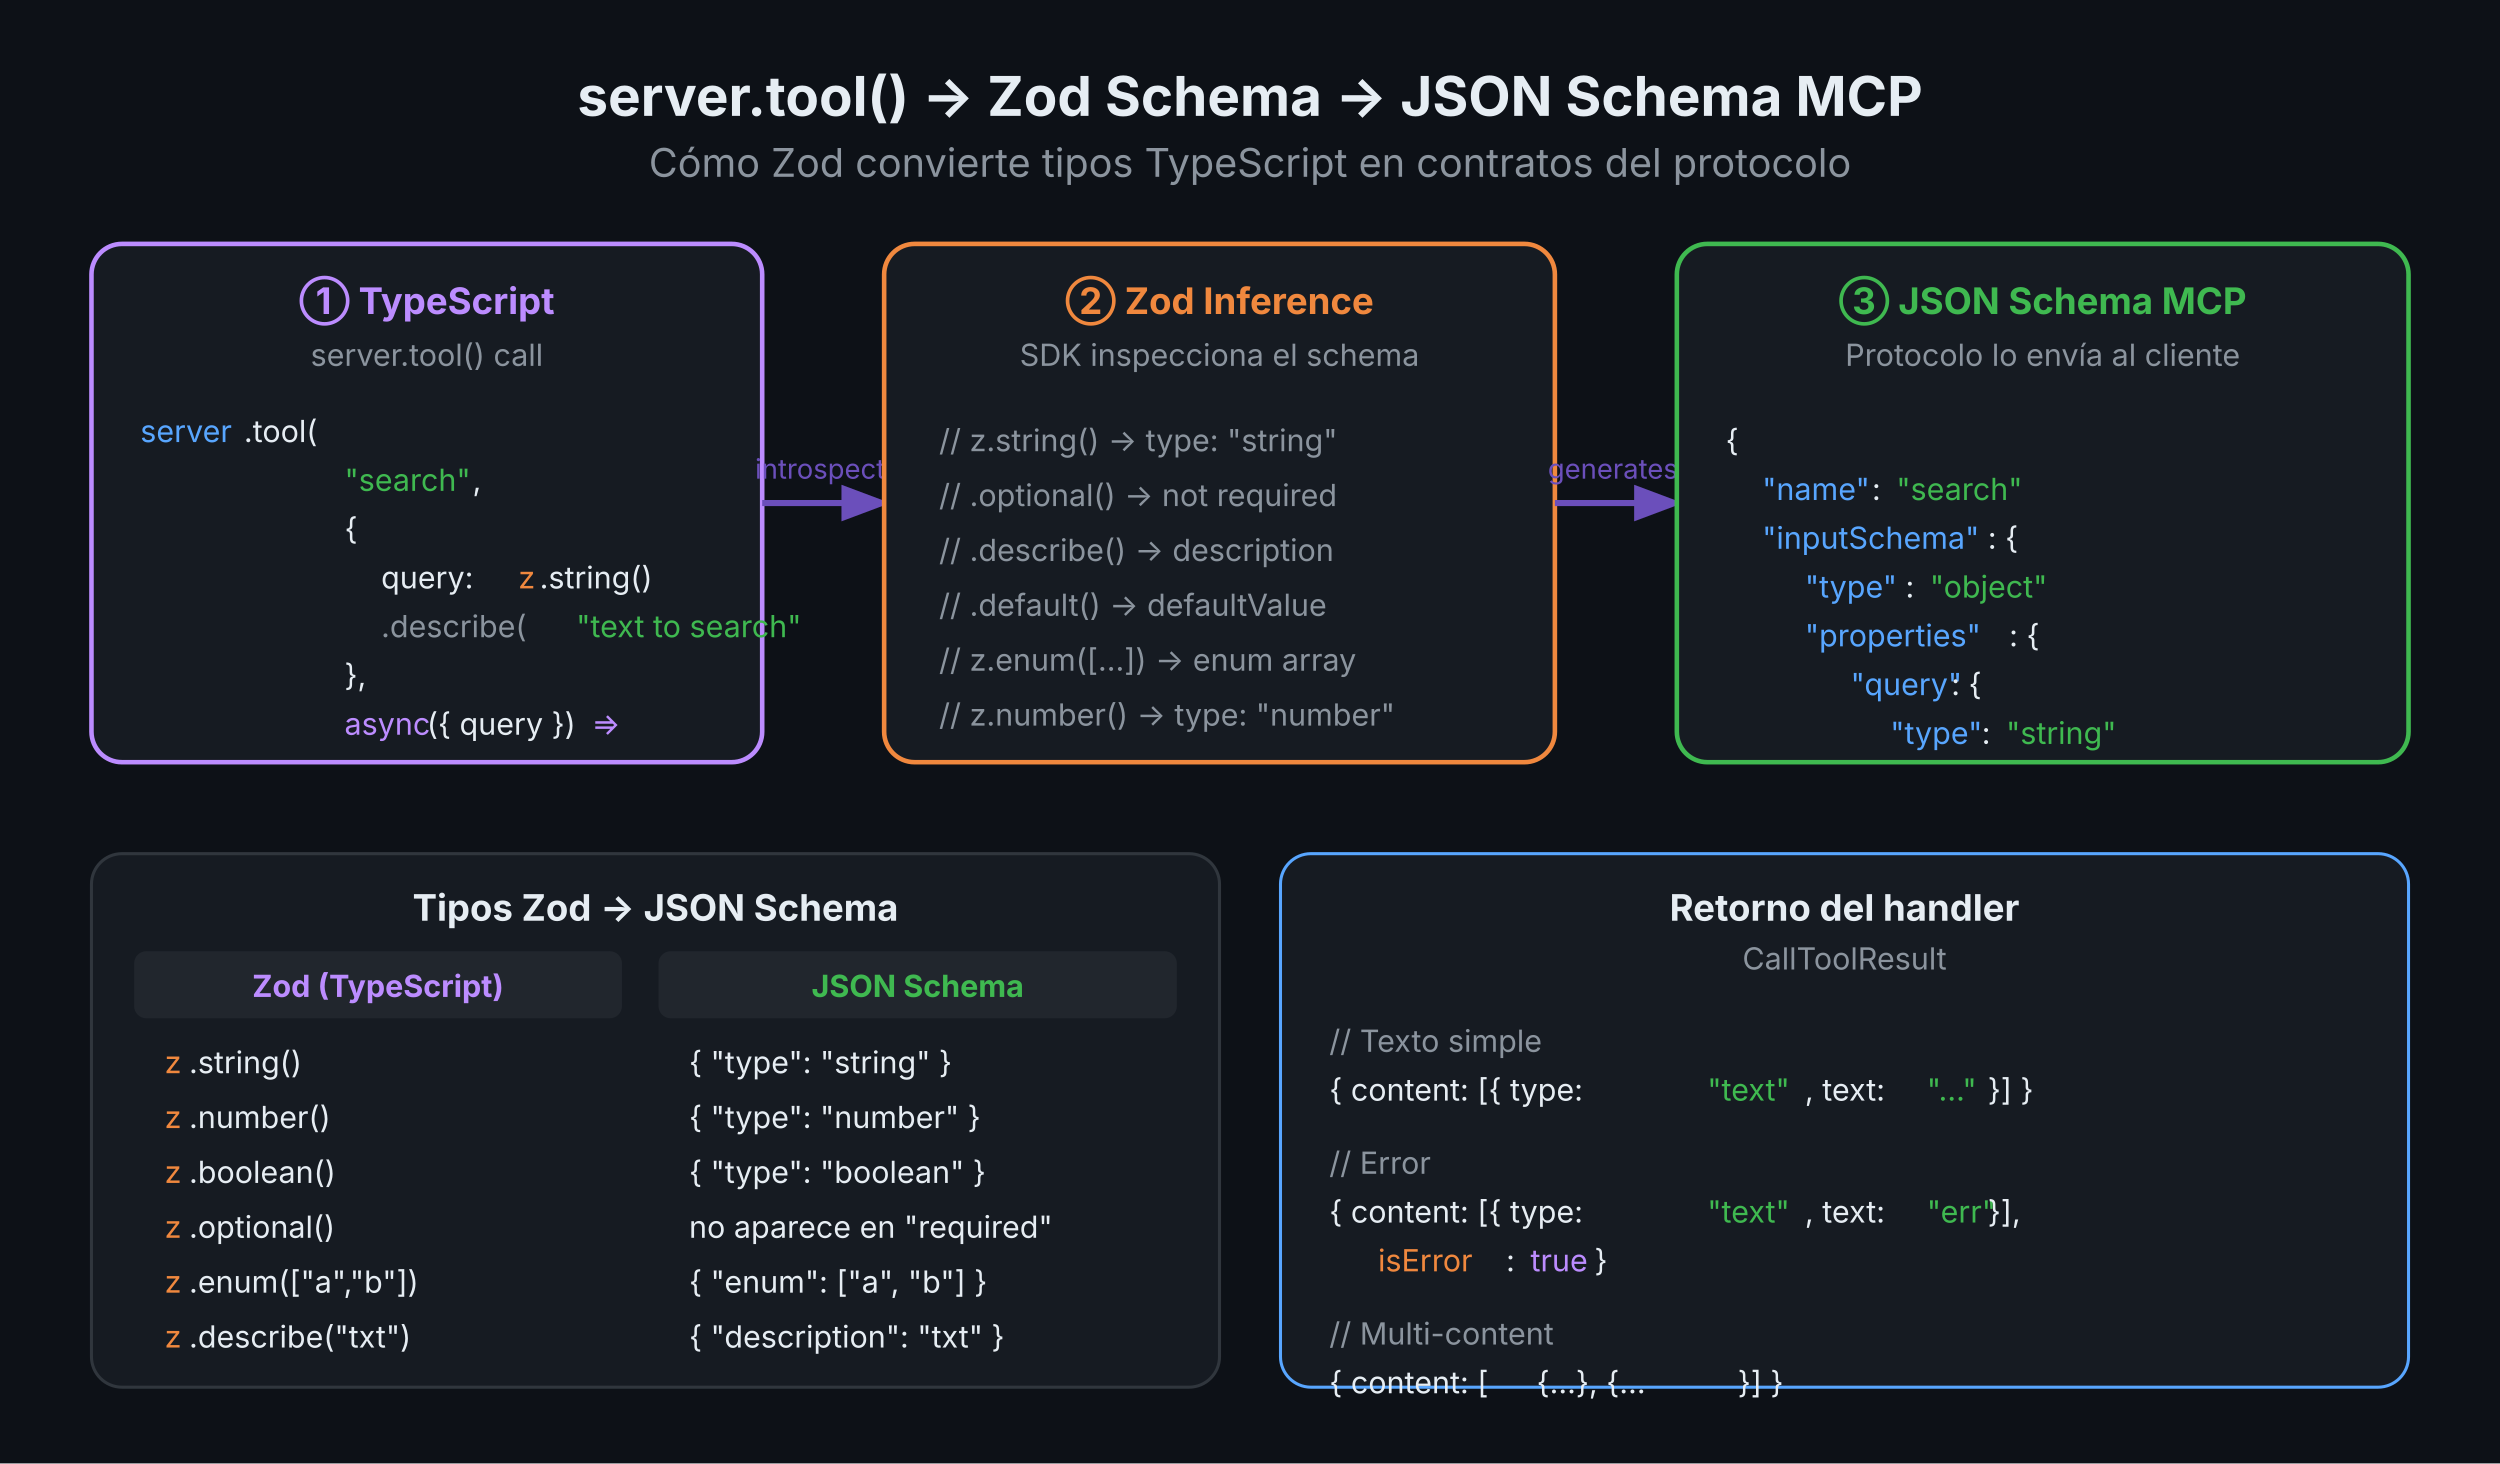
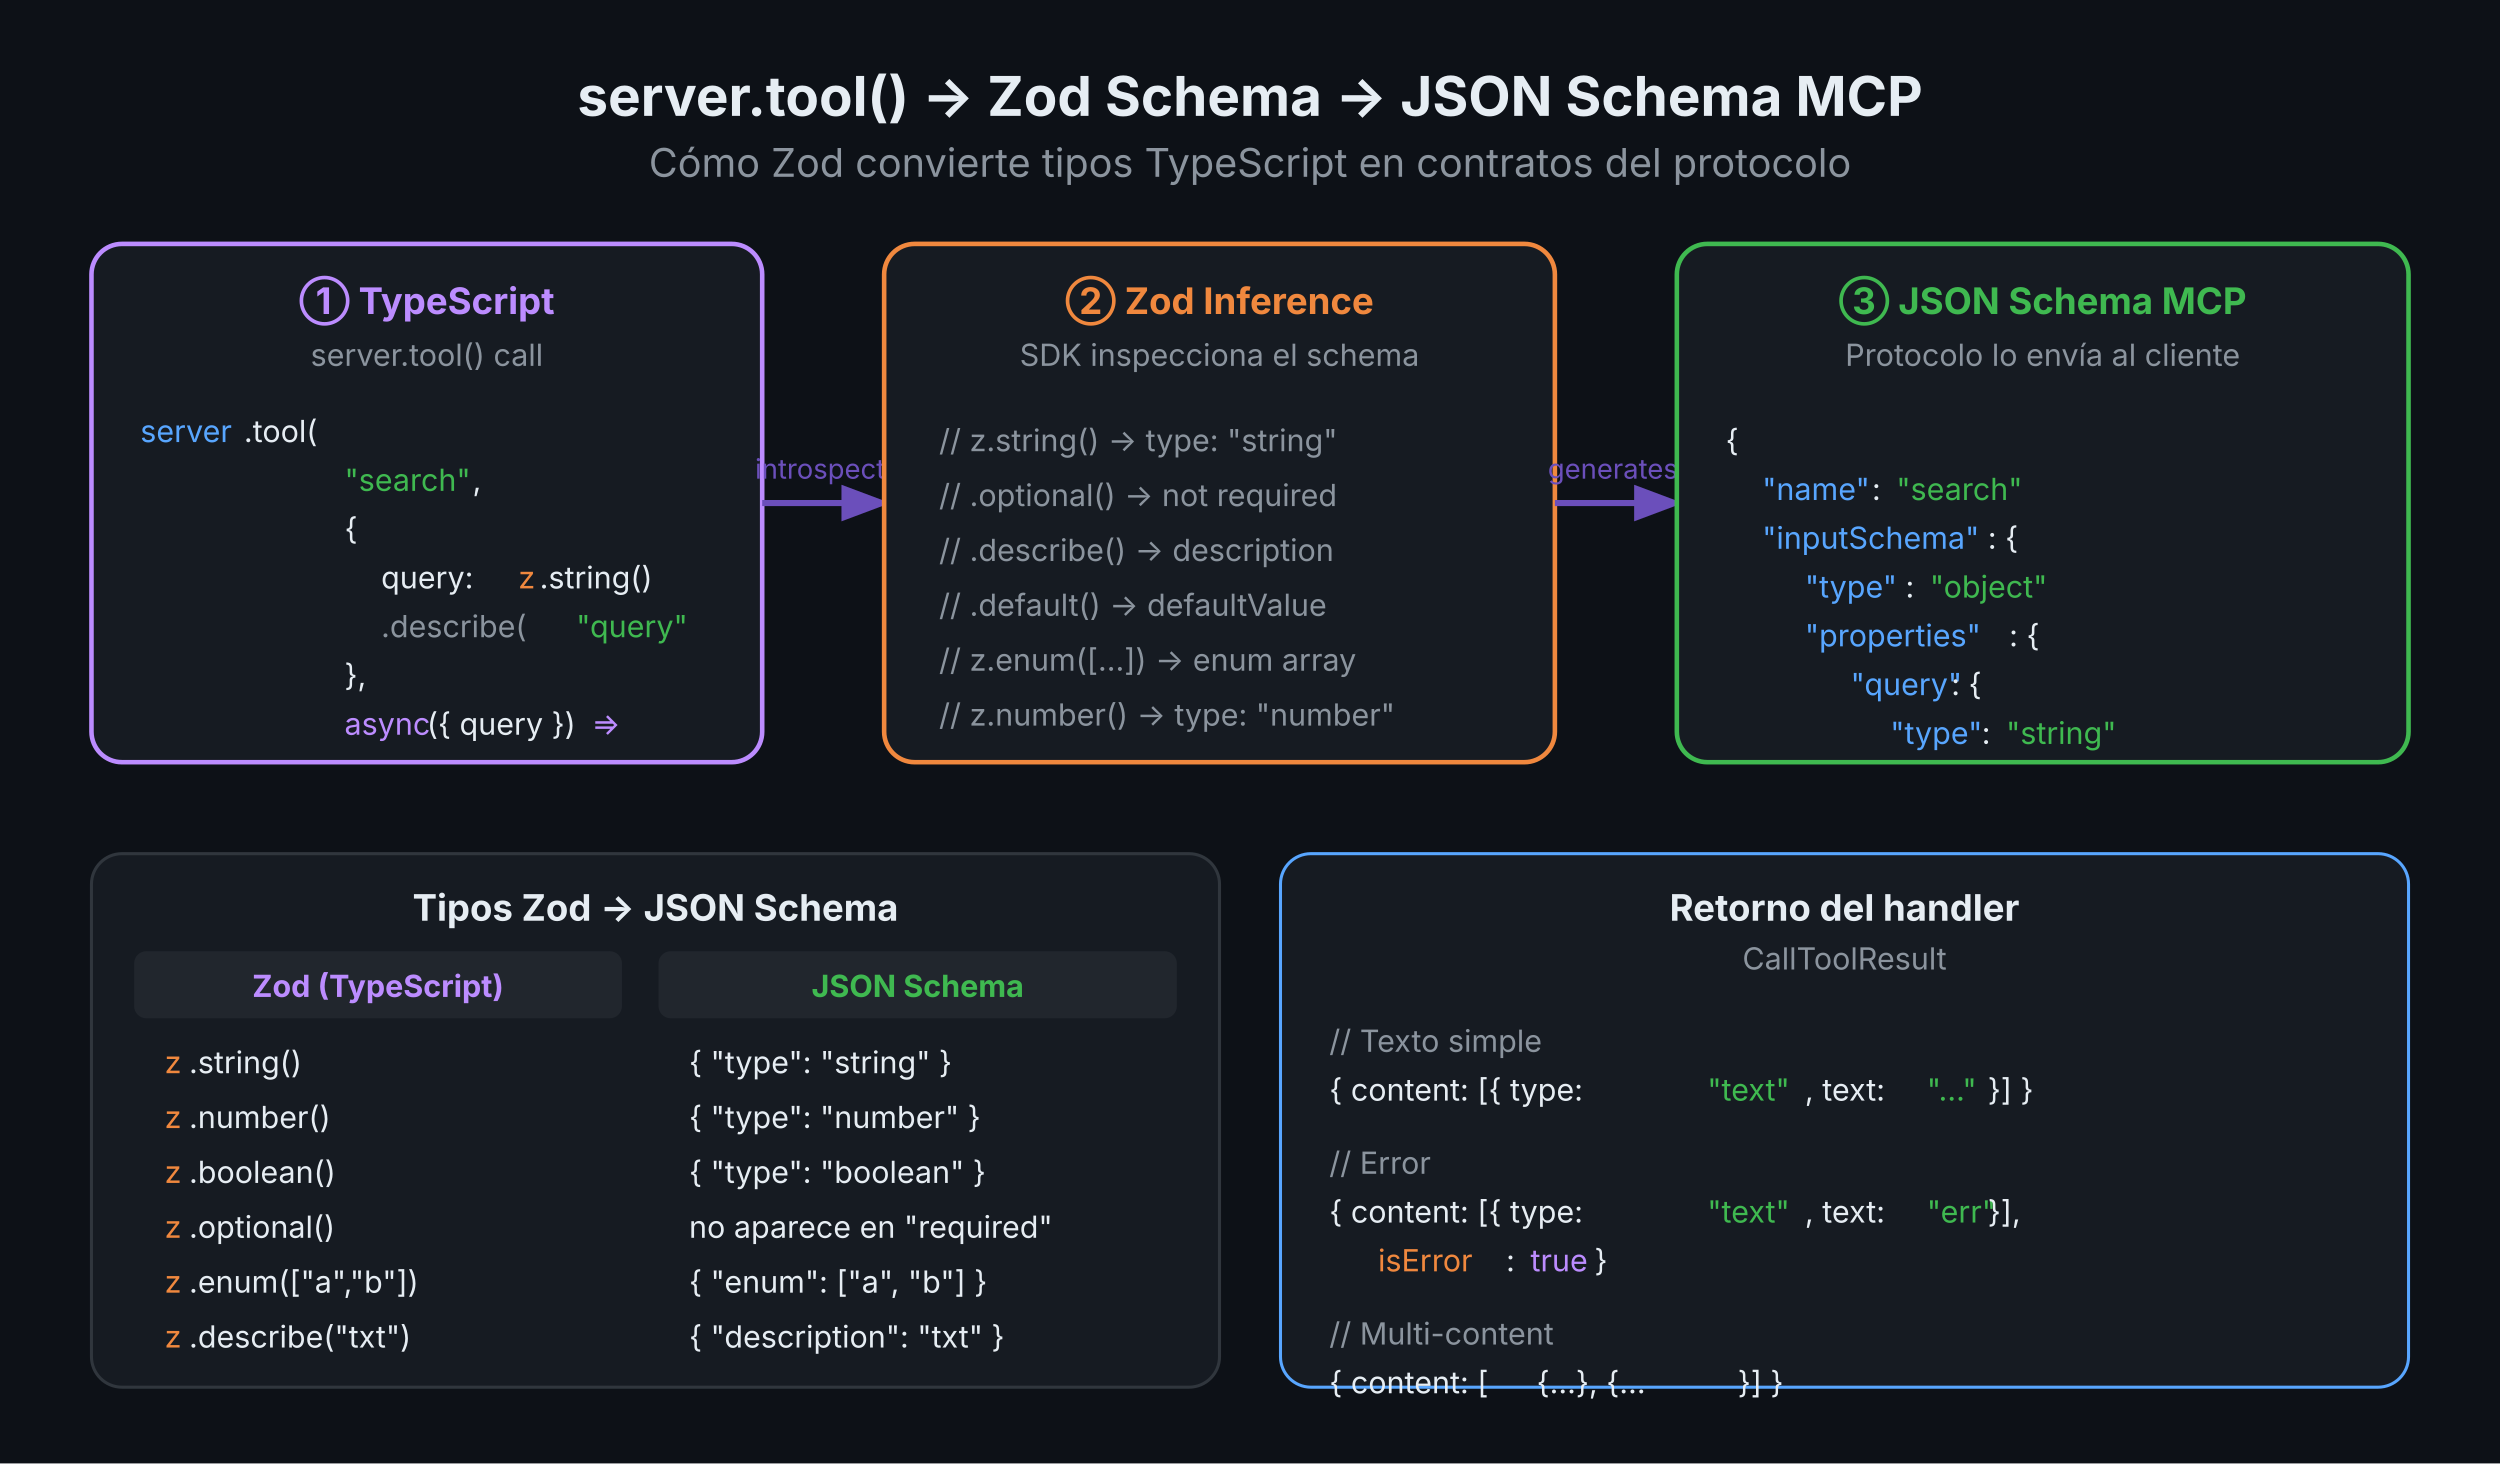
<svg xmlns="http://www.w3.org/2000/svg" viewBox="0 0 820 480" width="820" height="480" font-family="system-ui, -apple-system, sans-serif">
  <rect width="820" height="480" fill="#0D1117" />
  <text x="410" y="38" text-anchor="middle" font-size="18" font-weight="700" fill="#E6EDF3">server.tool() → Zod Schema → JSON Schema MCP</text>
  <text x="410" y="58" text-anchor="middle" font-size="13" fill="#8B949E">Cómo Zod convierte tipos TypeScript en contratos del protocolo</text>
  <rect x="30" y="80" width="220" height="170" rx="10" fill="#161B22" stroke="#BC8CFF" stroke-width="1.5" />
  <text x="140" y="103" text-anchor="middle" font-size="12" font-weight="700" fill="#BC8CFF">① TypeScript</text>
  <text x="140" y="120" text-anchor="middle" font-size="10" fill="#8B949E">server.tool() call</text>
  <text x="46" y="145" font-size="10" fill="#58A6FF">server</text>
  <text x="80" y="145" font-size="10" fill="#E6EDF3">.tool(</text>
  <text x="113" y="161" font-size="10" fill="#3FB950">"search"</text>
  <text x="155" y="161" font-size="10" fill="#E6EDF3">,</text>
  <text x="113" y="177" font-size="10" fill="#E6EDF3">{</text>
  <text x="125" y="193" font-size="10" fill="#E6EDF3">query: </text>
  <text x="170" y="193" font-size="10" fill="#F0883E">z</text>
  <text x="177" y="193" font-size="10" fill="#E6EDF3">.string()</text>
  <text x="125" y="209" font-size="10" fill="#8B949E">  .describe(</text>
-   <text x="189" y="209" font-size="10" fill="#3FB950">"text to search"</text>
+   <text x="189" y="209" font-size="10" fill="#3FB950">"query"</text>
  <text x="113" y="225" font-size="10" fill="#E6EDF3">},</text>
  <text x="113" y="241" font-size="10" fill="#BC8CFF">async</text>
  <text x="140" y="241" font-size="10" fill="#E6EDF3">({ query }) </text>
  <text x="194" y="241" font-size="10" fill="#BC8CFF">=&gt;</text>
  <line x1="250" y1="165" x2="288" y2="165" stroke="#6B4FBB" stroke-width="2" marker-end="url(#arr1)" />
  <text x="269" y="157" text-anchor="middle" font-size="9" fill="#6B4FBB">introspect</text>
  <rect x="290" y="80" width="220" height="170" rx="10" fill="#161B22" stroke="#F0883E" stroke-width="1.5" />
  <text x="400" y="103" text-anchor="middle" font-size="12" font-weight="700" fill="#F0883E">② Zod Inference</text>
  <text x="400" y="120" text-anchor="middle" font-size="10" fill="#8B949E">SDK inspecciona el schema</text>
  <text x="308" y="148" font-size="10" fill="#8B949E">// z.string() → type: "string"</text>
  <text x="308" y="166" font-size="10" fill="#8B949E">// .optional() → not required</text>
  <text x="308" y="184" font-size="10" fill="#8B949E">// .describe() → description</text>
  <text x="308" y="202" font-size="10" fill="#8B949E">// .default() → defaultValue</text>
  <text x="308" y="220" font-size="10" fill="#8B949E">// z.enum([...]) → enum array</text>
  <text x="308" y="238" font-size="10" fill="#8B949E">// z.number() → type: "number"</text>
  <line x1="510" y1="165" x2="548" y2="165" stroke="#6B4FBB" stroke-width="2" marker-end="url(#arr1)" />
  <text x="529" y="157" text-anchor="middle" font-size="9" fill="#6B4FBB">generates</text>
  <rect x="550" y="80" width="240" height="170" rx="10" fill="#161B22" stroke="#3FB950" stroke-width="1.5" />
  <text x="670" y="103" text-anchor="middle" font-size="12" font-weight="700" fill="#3FB950">③ JSON Schema MCP</text>
  <text x="670" y="120" text-anchor="middle" font-size="10" fill="#8B949E">Protocolo lo envía al cliente</text>
  <text x="566" y="148" font-size="10" fill="#E6EDF3">{</text>
  <text x="578" y="164" font-size="10" fill="#58A6FF">"name"</text>
  <text x="614" y="164" font-size="10" fill="#E6EDF3">: </text>
  <text x="622" y="164" font-size="10" fill="#3FB950">"search"</text>
  <text x="578" y="180" font-size="10" fill="#58A6FF">"inputSchema"</text>
  <text x="652" y="180" font-size="10" fill="#E6EDF3">: {</text>
  <text x="592" y="196" font-size="10" fill="#58A6FF">"type"</text>
  <text x="625" y="196" font-size="10" fill="#E6EDF3">: </text>
  <text x="633" y="196" font-size="10" fill="#3FB950">"object"</text>
  <text x="592" y="212" font-size="10" fill="#58A6FF">"properties"</text>
  <text x="659" y="212" font-size="10" fill="#E6EDF3">: {</text>
  <text x="607" y="228" font-size="10" fill="#58A6FF">"query"</text>
  <text x="640" y="228" font-size="10" fill="#E6EDF3">: {</text>
  <text x="620" y="244" font-size="10" fill="#58A6FF">"type"</text>
  <text x="650" y="244" font-size="10" fill="#E6EDF3">: </text>
  <text x="658" y="244" font-size="10" fill="#3FB950">"string"</text>
  <rect x="30" y="280" width="370" height="175" rx="10" fill="#161B22" stroke="#30363D" stroke-width="1" />
  <text x="215" y="302" text-anchor="middle" font-size="12" font-weight="700" fill="#E6EDF3">Tipos Zod → JSON Schema</text>
  <rect x="44" y="312" width="160" height="22" rx="4" fill="#21262D" />
  <rect x="216" y="312" width="170" height="22" rx="4" fill="#21262D" />
  <text x="124" y="327" text-anchor="middle" font-size="10" font-weight="700" fill="#BC8CFF">Zod (TypeScript)</text>
  <text x="301" y="327" text-anchor="middle" font-size="10" font-weight="700" fill="#3FB950">JSON Schema</text>
  <text x="54" y="352" font-size="10" fill="#F0883E">z</text>
  <text x="62" y="352" font-size="10" fill="#E6EDF3">.string()</text>
  <text x="226" y="352" font-size="10" fill="#E6EDF3">{ "type": "string" }</text>
  <text x="54" y="370" font-size="10" fill="#F0883E">z</text>
  <text x="62" y="370" font-size="10" fill="#E6EDF3">.number()</text>
  <text x="226" y="370" font-size="10" fill="#E6EDF3">{ "type": "number" }</text>
  <text x="54" y="388" font-size="10" fill="#F0883E">z</text>
  <text x="62" y="388" font-size="10" fill="#E6EDF3">.boolean()</text>
  <text x="226" y="388" font-size="10" fill="#E6EDF3">{ "type": "boolean" }</text>
  <text x="54" y="406" font-size="10" fill="#F0883E">z</text>
  <text x="62" y="406" font-size="10" fill="#E6EDF3">.optional()</text>
  <text x="226" y="406" font-size="10" fill="#E6EDF3">no aparece en "required"</text>
  <text x="54" y="424" font-size="10" fill="#F0883E">z</text>
  <text x="62" y="424" font-size="10" fill="#E6EDF3">.enum(["a","b"])</text>
  <text x="226" y="424" font-size="10" fill="#E6EDF3">{ "enum": ["a", "b"] }</text>
  <text x="54" y="442" font-size="10" fill="#F0883E">z</text>
  <text x="62" y="442" font-size="10" fill="#E6EDF3">.describe("txt")</text>
  <text x="226" y="442" font-size="10" fill="#E6EDF3">{ "description": "txt" }</text>
  <rect x="420" y="280" width="370" height="175" rx="10" fill="#161B22" stroke="#58A6FF" stroke-width="1" />
  <text x="605" y="302" text-anchor="middle" font-size="12" font-weight="700" fill="#E6EDF3">Retorno del handler</text>
  <text x="605" y="318" text-anchor="middle" font-size="10" fill="#8B949E">CallToolResult</text>
  <text x="436" y="345" font-size="10" fill="#8B949E">// Texto simple</text>
  <text x="436" y="361" font-size="10" fill="#E6EDF3">{ content: [{ type: </text>
  <text x="560" y="361" font-size="10" fill="#3FB950">"text"</text>
  <text x="592" y="361" font-size="10" fill="#E6EDF3">, text: </text>
  <text x="632" y="361" font-size="10" fill="#3FB950">"..."</text>
  <text x="652" y="361" font-size="10" fill="#E6EDF3">}] }</text>
  <text x="436" y="385" font-size="10" fill="#8B949E">// Error</text>
  <text x="436" y="401" font-size="10" fill="#E6EDF3">{ content: [{ type: </text>
  <text x="560" y="401" font-size="10" fill="#3FB950">"text"</text>
  <text x="592" y="401" font-size="10" fill="#E6EDF3">, text: </text>
  <text x="632" y="401" font-size="10" fill="#3FB950">"err"</text>
  <text x="652" y="401" font-size="10" fill="#E6EDF3">}],</text>
  <text x="452" y="417" font-size="10" fill="#F0883E">isError</text>
  <text x="494" y="417" font-size="10" fill="#E6EDF3">: </text>
  <text x="502" y="417" font-size="10" fill="#BC8CFF">true</text>
  <text x="523" y="417" font-size="10" fill="#E6EDF3">}</text>
  <text x="436" y="441" font-size="10" fill="#8B949E">// Multi-content</text>
  <text x="436" y="457" font-size="10" fill="#E6EDF3">{ content: [</text>
  <text x="504" y="457" font-size="10" fill="#E6EDF3">{...}, {...</text>
  <text x="570" y="457" font-size="10" fill="#E6EDF3">}] }</text>
  <defs>
    <marker id="arr1" markerWidth="8" markerHeight="8" refX="6" refY="3" orient="auto">
      <path d="M0,0 L0,6 L8,3 z" fill="#6B4FBB" />
    </marker>
  </defs>
</svg>
